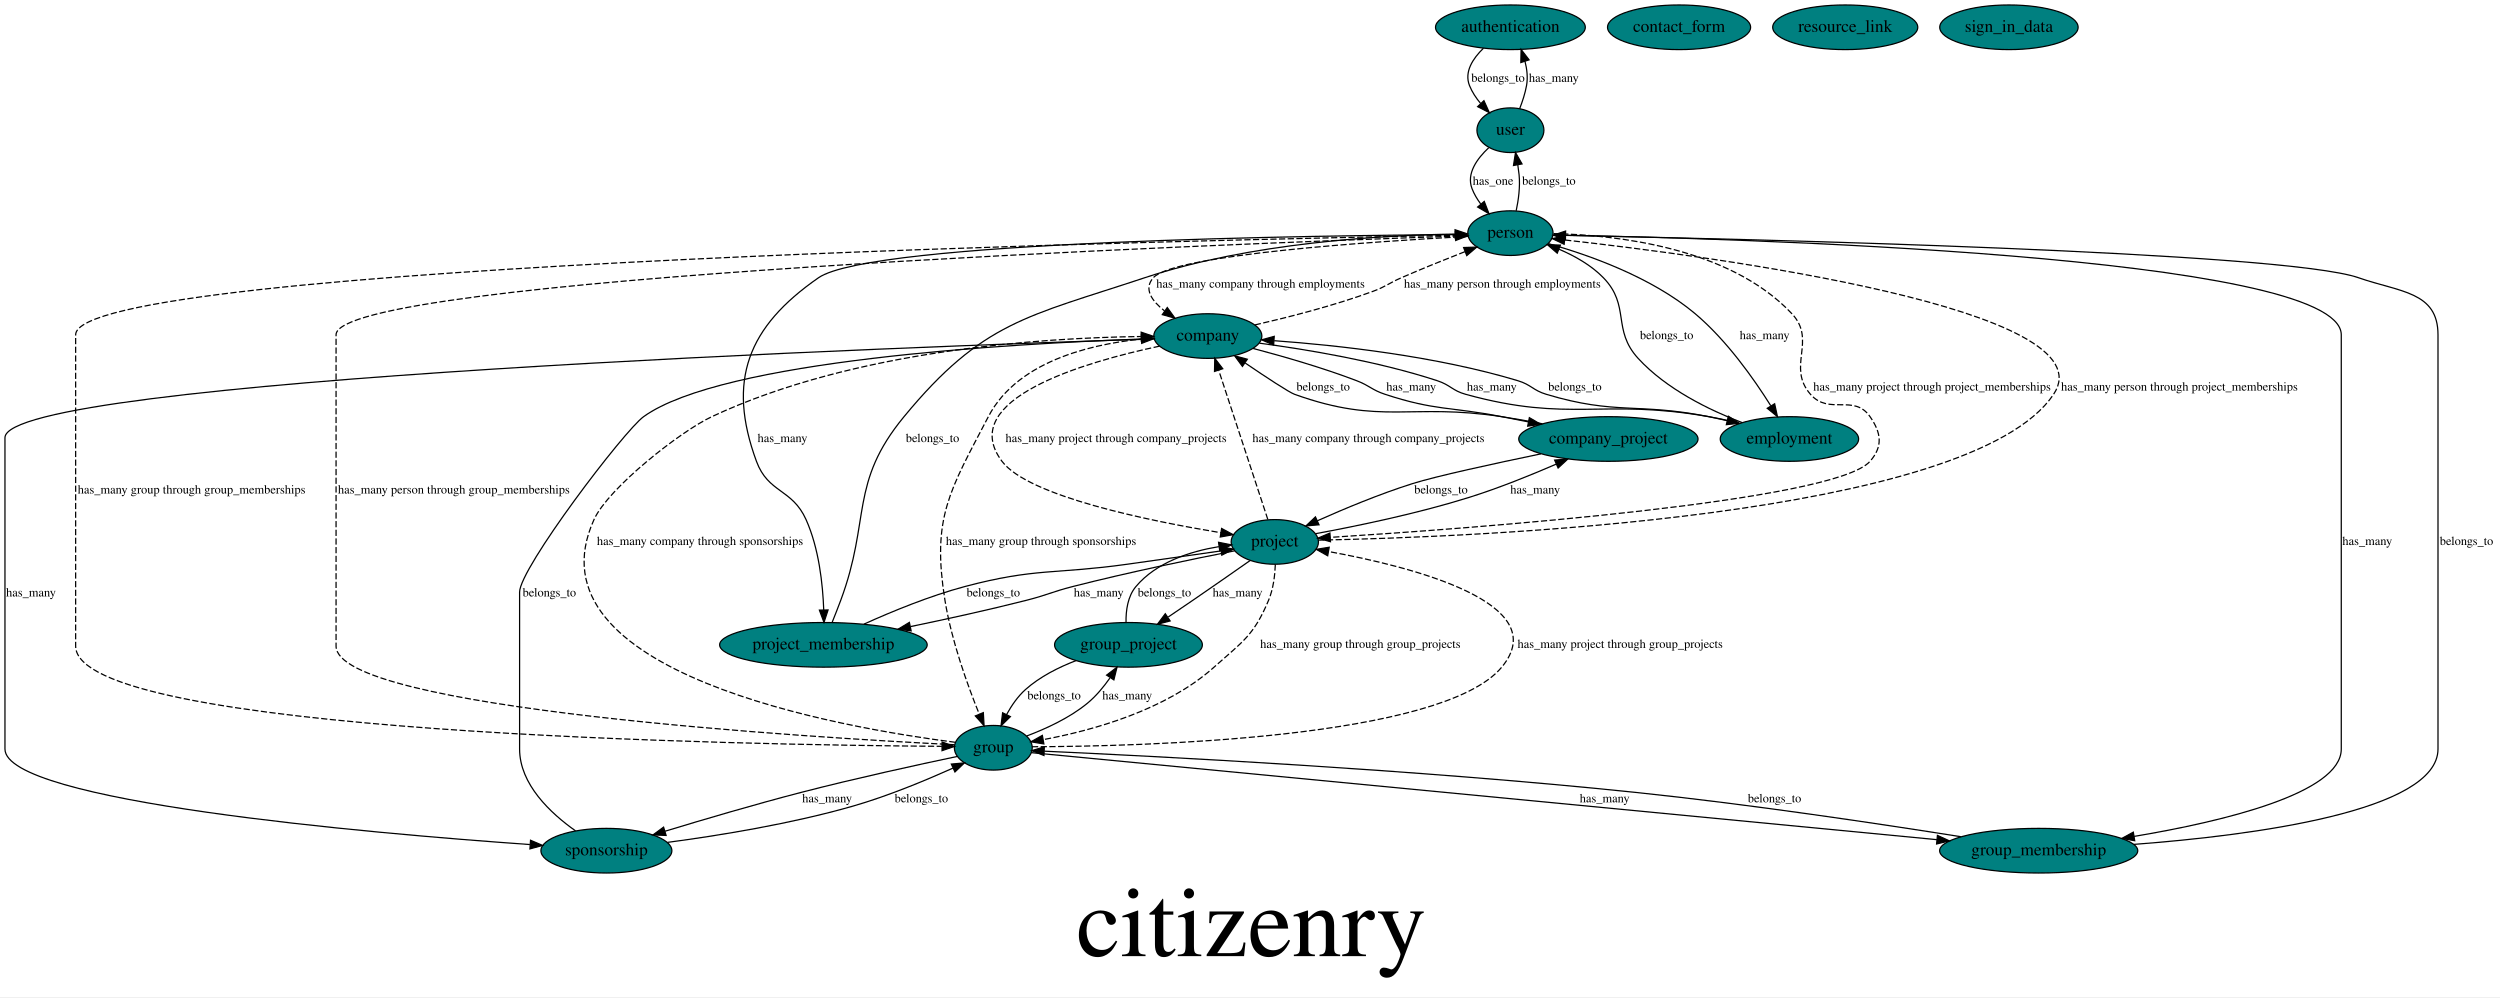
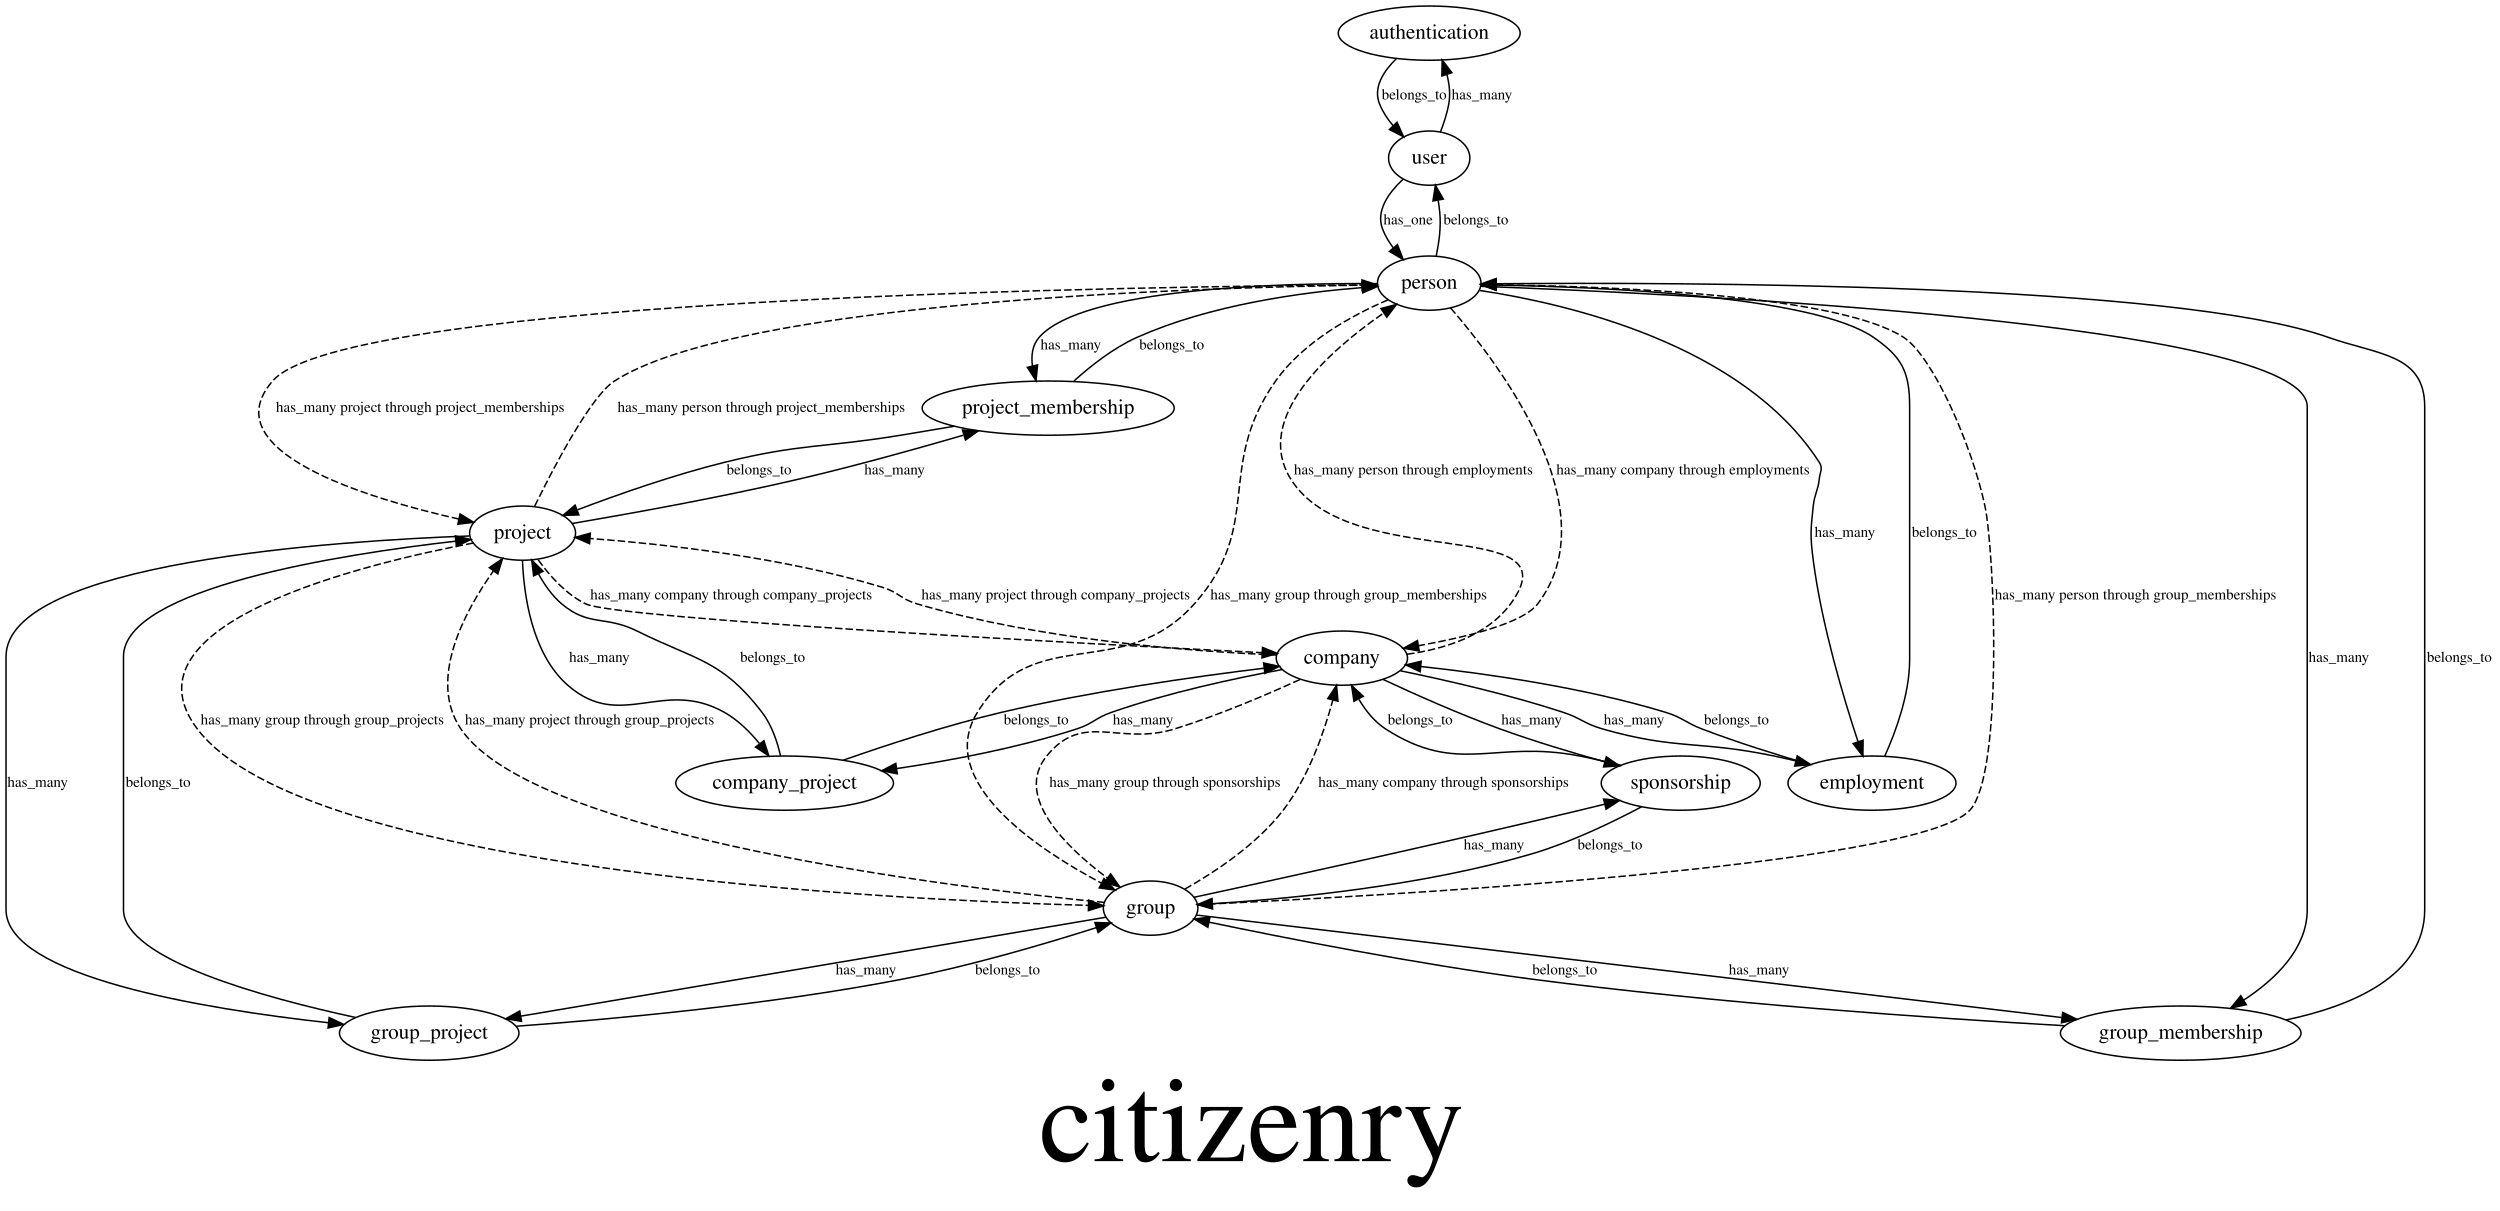
- <svg xmlns="http://www.w3.org/2000/svg" width="2016pt" height="804pt" viewBox="0.00 0.00 2016.00 804.00">
+ <svg xmlns="http://www.w3.org/2000/svg" width="1660pt" height="804pt" viewBox="0.00 0.00 1660.00 804.00">
  <g id="graph0" class="graph" transform="scale(1 1) rotate(0) translate(4 800)">
-     <polygon fill="white" stroke="transparent" points="-4,4 -4,-800 2012,-800 2012,4 -4,4" />
-     <text text-anchor="start" x="860" y="-29" font-family="Times,serif" font-size="14.00"> </text>
-     <text text-anchor="start" x="864" y="-29" font-family="Times,serif" font-size="80.00">citizenry</text>
-     <text text-anchor="start" x="1144" y="-29" font-family="Times,serif" font-size="14.00"> </text>
+     <polygon fill="white" stroke="transparent" points="-4,4 -4,-800 1656,-800 1656,4 -4,4" />
+     <text text-anchor="start" x="682" y="-29" font-family="Times,serif" font-size="14.00"> </text>
+     <text text-anchor="start" x="686" y="-29" font-family="Times,serif" font-size="80.00">citizenry</text>
+     <text text-anchor="start" x="966" y="-29" font-family="Times,serif" font-size="14.00"> </text>
    <g id="node1" class="node">
-       <ellipse fill="teal" stroke="black" cx="1214" cy="-778" rx="60.39" ry="18" />
-       <text text-anchor="middle" x="1214" y="-774.3" font-family="Times,serif" font-size="14.00">authentication</text>
-     </g>
-     <g id="node15" class="node">
-       <ellipse fill="teal" stroke="black" cx="1214" cy="-695" rx="27" ry="18" />
-       <text text-anchor="middle" x="1214" y="-691.3" font-family="Times,serif" font-size="14.00">user</text>
+       <ellipse fill="none" stroke="black" cx="945" cy="-778" rx="60.39" ry="18" />
+       <text text-anchor="middle" x="945" y="-774.3" font-family="Times,serif" font-size="14.00">authentication</text>
+     </g>
+     <g id="node2" class="node">
+       <ellipse fill="none" stroke="black" cx="945" cy="-695" rx="27" ry="18" />
+       <text text-anchor="middle" x="945" y="-691.3" font-family="Times,serif" font-size="14.00">user</text>
    </g>
    <g id="edge1" class="edge">
-       <path fill="none" stroke="black" d="M1192.27,-761.13C1183.63,-752.75 1176.65,-741.96 1181,-731 1183.08,-725.76 1186.36,-720.85 1190.06,-716.46" />
-       <polygon fill="black" stroke="black" points="1192.64,-718.82 1197,-709.16 1187.57,-713.99 1192.64,-718.82" />
-       <text text-anchor="middle" x="1204" y="-734" font-family="Times,serif" font-size="10.00">belongs_to</text>
-     </g>
-     <g id="node2" class="node">
-       <ellipse fill="teal" stroke="black" cx="970" cy="-529" rx="43.59" ry="18" />
-       <text text-anchor="middle" x="970" y="-525.3" font-family="Times,serif" font-size="14.00">company</text>
+       <path fill="none" stroke="black" d="M923.27,-761.13C914.63,-752.75 907.65,-741.96 912,-731 914.08,-725.76 917.36,-720.85 921.06,-716.46" />
+       <polygon fill="black" stroke="black" points="923.64,-718.82 928,-709.16 918.57,-713.99 923.64,-718.82" />
+       <text text-anchor="middle" x="935" y="-734" font-family="Times,serif" font-size="10.00">belongs_to</text>
+     </g>
+     <g id="edge40" class="edge">
+       <path fill="none" stroke="black" d="M952.46,-712.39C954.71,-718.15 956.88,-724.75 958,-731 959.16,-737.43 958.37,-744.26 956.73,-750.63" />
+       <polygon fill="black" stroke="black" points="953.4,-749.55 953.6,-760.15 960.05,-751.74 953.4,-749.55" />
+       <text text-anchor="middle" x="980" y="-734" font-family="Times,serif" font-size="10.00">has_many</text>
+     </g>
+     <g id="node9" class="node">
+       <ellipse fill="none" stroke="black" cx="945" cy="-612" rx="34.39" ry="18" />
+       <text text-anchor="middle" x="945" y="-608.3" font-family="Times,serif" font-size="14.00">person</text>
+     </g>
+     <g id="edge39" class="edge">
+       <path fill="none" stroke="black" d="M927.47,-680.84C918.13,-672.1 909.42,-660.07 914,-648 915.66,-643.61 918.16,-639.42 921.02,-635.56" />
+       <polygon fill="black" stroke="black" points="923.9,-637.58 927.7,-627.7 918.56,-633.05 923.9,-637.58" />
+       <text text-anchor="middle" x="931" y="-651" font-family="Times,serif" font-size="10.00">has_one</text>
    </g>
    <g id="node3" class="node">
-       <ellipse fill="teal" stroke="black" cx="1293" cy="-446" rx="72.29" ry="18" />
-       <text text-anchor="middle" x="1293" y="-442.3" font-family="Times,serif" font-size="14.00">company_project</text>
+       <ellipse fill="none" stroke="black" cx="887" cy="-363" rx="43.59" ry="18" />
+       <text text-anchor="middle" x="887" y="-359.3" font-family="Times,serif" font-size="14.00">company</text>
+     </g>
+     <g id="node4" class="node">
+       <ellipse fill="none" stroke="black" cx="517" cy="-280" rx="72.29" ry="18" />
+       <text text-anchor="middle" x="517" y="-276.3" font-family="Times,serif" font-size="14.00">company_project</text>
    </g>
    <g id="edge2" class="edge">
-       <path fill="none" stroke="black" d="M1006.47,-519.01C1030.52,-512.69 1062.53,-503.49 1090,-493 1100.58,-488.96 1102.24,-485.54 1113,-482 1153.41,-468.71 1165.25,-472.12 1207,-464 1213.98,-462.64 1221.29,-461.21 1228.56,-459.78" />
-       <polygon fill="black" stroke="black" points="1229.28,-463.21 1238.42,-457.84 1227.93,-456.34 1229.28,-463.21" />
-       <text text-anchor="middle" x="1134" y="-485" font-family="Times,serif" font-size="10.00">has_many</text>
+       <path fill="none" stroke="black" d="M847.34,-355.42C816.05,-349.64 771.56,-340.1 734,-327 723.3,-323.27 721.78,-319.48 711,-316 672.45,-303.55 628.07,-295.13 591.5,-289.68" />
+       <polygon fill="black" stroke="black" points="591.8,-286.19 581.4,-288.22 590.8,-293.11 591.8,-286.19" />
+       <text text-anchor="middle" x="755" y="-319" font-family="Times,serif" font-size="10.00">has_many</text>
    </g>
    <g id="node5" class="node">
-       <ellipse fill="teal" stroke="black" cx="1439" cy="-446" rx="55.79" ry="18" />
-       <text text-anchor="middle" x="1439" y="-442.3" font-family="Times,serif" font-size="14.00">employment</text>
+       <ellipse fill="none" stroke="black" cx="343" cy="-446" rx="35.19" ry="18" />
+       <text text-anchor="middle" x="343" y="-442.3" font-family="Times,serif" font-size="14.00">project</text>
+     </g>
+     <g id="edge3" class="edge">
+       <path fill="none" stroke="black" stroke-dasharray="5,2" d="M843.61,-365.07C787.48,-367.42 687.15,-374.95 605,-399 594.13,-402.18 592.84,-406.7 582,-410 516.22,-430.04 436.66,-438.77 387.95,-442.45" />
+       <polygon fill="black" stroke="black" points="387.47,-438.98 377.75,-443.18 387.97,-445.96 387.47,-438.98" />
+       <text text-anchor="middle" x="697" y="-402" font-family="Times,serif" font-size="10.00">has_many project through company_projects</text>
+     </g>
+     <g id="node6" class="node">
+       <ellipse fill="none" stroke="black" cx="1112" cy="-280" rx="52.79" ry="18" />
+       <text text-anchor="middle" x="1112" y="-276.3" font-family="Times,serif" font-size="14.00">sponsorship</text>
+     </g>
+     <g id="edge4" class="edge">
+       <path fill="none" stroke="black" d="M914.24,-348.91C935.21,-339.11 965.06,-325.78 992,-316 1014.55,-307.81 1040.01,-300.17 1061.65,-294.12" />
+       <polygon fill="black" stroke="black" points="1062.6,-297.49 1071.31,-291.46 1060.74,-290.75 1062.6,-297.49" />
+       <text text-anchor="middle" x="1013" y="-319" font-family="Times,serif" font-size="10.00">has_many</text>
+     </g>
+     <g id="node7" class="node">
+       <ellipse fill="none" stroke="black" cx="760" cy="-197" rx="31.4" ry="18" />
+       <text text-anchor="middle" x="760" y="-193.3" font-family="Times,serif" font-size="14.00">group</text>
+     </g>
+     <g id="edge5" class="edge">
+       <path fill="none" stroke="black" stroke-dasharray="5,2" d="M859.24,-348.82C837.1,-338.72 805.09,-325.02 776,-316 739.12,-304.56 715.31,-328 691,-298 669.22,-271.12 703.68,-237.63 731.25,-217.04" />
+       <polygon fill="black" stroke="black" points="733.45,-219.77 739.51,-211.08 729.35,-214.09 733.45,-219.77" />
+       <text text-anchor="middle" x="769.5" y="-277.5" font-family="Times,serif" font-size="10.00">has_many group through sponsorships</text>
+     </g>
+     <g id="node8" class="node">
+       <ellipse fill="none" stroke="black" cx="1239" cy="-280" rx="55.79" ry="18" />
+       <text text-anchor="middle" x="1239" y="-276.3" font-family="Times,serif" font-size="14.00">employment</text>
    </g>
    <g id="edge6" class="edge">
-       <path fill="none" stroke="black" d="M1011.55,-523.27C1049.56,-518.21 1107.01,-508.72 1155,-493 1165.77,-489.47 1167.08,-485.01 1178,-482 1262.34,-458.76 1287.84,-479.12 1374,-464 1378.78,-463.16 1383.71,-462.15 1388.63,-461.04" />
-       <polygon fill="black" stroke="black" points="1389.74,-464.37 1398.66,-458.65 1388.12,-457.56 1389.74,-464.37" />
-       <text text-anchor="middle" x="1199" y="-485" font-family="Times,serif" font-size="10.00">has_many</text>
-     </g>
-     <g id="node6" class="node">
-       <ellipse fill="teal" stroke="black" cx="797" cy="-197" rx="31.4" ry="18" />
-       <text text-anchor="middle" x="797" y="-193.3" font-family="Times,serif" font-size="14.00">group</text>
-     </g>
-     <g id="edge5" class="edge">
-       <path fill="none" stroke="black" stroke-dasharray="5,2" d="M926.24,-527.46C882.26,-524.18 817.56,-511.08 793,-464 761.74,-404.07 747.26,-382.73 758,-316 763.25,-283.38 776.17,-247.57 785.71,-224.05" />
-       <polygon fill="black" stroke="black" points="788.96,-225.35 789.56,-214.77 782.5,-222.67 788.96,-225.35" />
-       <text text-anchor="middle" x="835.5" y="-360.5" font-family="Times,serif" font-size="10.00">has_many group through sponsorships</text>
-     </g>
-     <g id="node9" class="node">
-       <ellipse fill="teal" stroke="black" cx="1214" cy="-612" rx="34.39" ry="18" />
-       <text text-anchor="middle" x="1214" y="-608.3" font-family="Times,serif" font-size="14.00">person</text>
+       <path fill="none" stroke="black" d="M925.87,-354.59C955.79,-348.44 997.98,-338.82 1034,-327 1045.92,-323.09 1047.94,-319.45 1060,-316 1109.32,-301.9 1123.79,-308.5 1174,-298 1178.68,-297.02 1183.52,-295.92 1188.36,-294.76" />
+       <polygon fill="black" stroke="black" points="1189.36,-298.12 1198.23,-292.32 1187.68,-291.32 1189.36,-298.12" />
+       <text text-anchor="middle" x="1081" y="-319" font-family="Times,serif" font-size="10.00">has_many</text>
    </g>
    <g id="edge7" class="edge">
-       <path fill="none" stroke="black" stroke-dasharray="5,2" d="M1007.85,-537.95C1034.78,-544.1 1071.62,-553.48 1103,-565 1113.64,-568.9 1115.62,-571.46 1126,-576 1142.72,-583.31 1161.48,-590.86 1177.37,-597.07" />
-       <polygon fill="black" stroke="black" points="1176.26,-600.39 1186.84,-600.75 1178.79,-593.87 1176.26,-600.39" />
-       <text text-anchor="middle" x="1207.5" y="-568" font-family="Times,serif" font-size="10.00">has_many person through employments</text>
+       <path fill="none" stroke="black" stroke-dasharray="5,2" d="M930.29,-365.58C954.68,-368.97 983.31,-377.66 999,-399 1043.21,-459.14 892.42,-418.61 853,-482 827.82,-522.49 878.9,-567.28 914.53,-591.99" />
+       <polygon fill="black" stroke="black" points="912.94,-595.14 923.19,-597.83 916.85,-589.34 912.94,-595.14" />
+       <text text-anchor="middle" x="934.5" y="-485" font-family="Times,serif" font-size="10.00">has_many person through employments</text>
+     </g>
+     <g id="edge9" class="edge">
+       <path fill="none" stroke="black" d="M555.96,-295.26C584.67,-305.33 624.85,-318.48 661,-327 720.1,-340.93 789.24,-350.71 835.34,-356.32" />
+       <polygon fill="black" stroke="black" points="835.04,-359.81 845.39,-357.52 835.87,-352.86 835.04,-359.81" />
+       <text text-anchor="middle" x="684" y="-319" font-family="Times,serif" font-size="10.00">belongs_to</text>
+     </g>
+     <g id="edge8" class="edge">
+       <path fill="none" stroke="black" d="M514.31,-298.04C512.18,-307.33 508.44,-318.6 502,-327 475.21,-361.91 458.41,-361.42 419,-381 397.85,-391.51 387.05,-383.77 369,-399 362.59,-404.41 357.45,-411.82 353.48,-419.11" />
+       <polygon fill="black" stroke="black" points="350.32,-417.61 349.07,-428.13 356.61,-420.68 350.32,-417.61" />
+       <text text-anchor="middle" x="509" y="-360.5" font-family="Times,serif" font-size="10.00">belongs_to</text>
+     </g>
+     <g id="edge32" class="edge">
+       <path fill="none" stroke="black" stroke-dasharray="5,2" d="M353.31,-428.37C360.73,-417.98 371.76,-405.4 385,-399 404.96,-389.35 709.05,-372.99 834,-366.63" />
+       <polygon fill="black" stroke="black" points="834.3,-370.12 844.11,-366.12 833.94,-363.13 834.3,-370.12" />
+       <text text-anchor="middle" x="481.5" y="-402" font-family="Times,serif" font-size="10.00">has_many company through company_projects</text>
+     </g>
+     <g id="edge31" class="edge">
+       <path fill="none" stroke="black" d="M342.92,-427.96C343.81,-405.39 348.99,-366 373,-345 408.31,-314.12 436.13,-350.03 477,-327 485.94,-321.96 493.84,-314.14 500.21,-306.37" />
+       <polygon fill="black" stroke="black" points="503.24,-308.17 506.5,-298.09 497.67,-303.94 503.24,-308.17" />
+       <text text-anchor="middle" x="394" y="-360.5" font-family="Times,serif" font-size="10.00">has_many</text>
+     </g>
+     <g id="edge34" class="edge">
+       <path fill="none" stroke="black" stroke-dasharray="5,2" d="M310.31,-439.44C237.81,-425.71 73.97,-386.1 127,-316 198.83,-221.05 589.38,-202.41 718.52,-198.83" />
+       <polygon fill="black" stroke="black" points="718.88,-202.32 728.78,-198.56 718.69,-195.33 718.88,-202.32" />
+       <text text-anchor="middle" x="210" y="-319" font-family="Times,serif" font-size="10.00">has_many group through group_projects</text>
+     </g>
+     <g id="edge30" class="edge">
+       <path fill="none" stroke="black" stroke-dasharray="5,2" d="M351.02,-463.88C363.63,-489.66 388.25,-536.9 404,-547 485.92,-599.56 785.83,-608.97 900.24,-610.65" />
+       <polygon fill="black" stroke="black" points="900.36,-614.15 910.4,-610.78 900.45,-607.15 900.36,-614.15" />
+       <text text-anchor="middle" x="501.5" y="-526.5" font-family="Times,serif" font-size="10.00">has_many person through project_memberships</text>
    </g>
    <g id="node10" class="node">
-       <ellipse fill="teal" stroke="black" cx="1024" cy="-363" rx="35.19" ry="18" />
-       <text text-anchor="middle" x="1024" y="-359.3" font-family="Times,serif" font-size="14.00">project</text>
-     </g>
-     <g id="edge3" class="edge">
-       <path fill="none" stroke="black" stroke-dasharray="5,2" d="M931.13,-520.88C871.09,-508.16 766.43,-478.05 804,-428 825.17,-399.79 922.6,-379.95 980.46,-370.42" />
-       <polygon fill="black" stroke="black" points="981.11,-373.86 990.43,-368.82 980,-366.95 981.11,-373.86" />
-       <text text-anchor="middle" x="896" y="-443.5" font-family="Times,serif" font-size="10.00">has_many project through company_projects</text>
-     </g>
-     <g id="node14" class="node">
-       <ellipse fill="teal" stroke="black" cx="485" cy="-114" rx="52.79" ry="18" />
-       <text text-anchor="middle" x="485" y="-110.3" font-family="Times,serif" font-size="14.00">sponsorship</text>
-     </g>
-     <g id="edge4" class="edge">
-       <path fill="none" stroke="black" d="M926.75,-526.69C738.52,-520.7 0,-494.18 0,-447 0,-447 0,-447 0,-196 0,-153.56 292.67,-128.18 423.31,-118.96" />
-       <polygon fill="black" stroke="black" points="423.82,-122.43 433.56,-118.25 423.34,-115.45 423.82,-122.43" />
-       <text text-anchor="middle" x="21" y="-319" font-family="Times,serif" font-size="10.00">has_many</text>
-     </g>
-     <g id="edge9" class="edge">
-       <path fill="none" stroke="black" d="M1239.91,-458.25C1229.05,-460.34 1217.68,-462.37 1207,-464 1133.2,-475.25 1110.27,-456.8 1040,-482 1035.48,-483.62 1017.02,-495.8 1000.18,-507.22" />
-       <polygon fill="black" stroke="black" points="997.9,-504.53 991.61,-513.06 1001.85,-510.32 997.9,-504.53" />
-       <text text-anchor="middle" x="1063" y="-485" font-family="Times,serif" font-size="10.00">belongs_to</text>
-     </g>
-     <g id="edge8" class="edge">
-       <path fill="none" stroke="black" d="M1238.62,-434.01C1200.88,-426.18 1154.09,-416.02 1135,-410 1108.66,-401.69 1079.87,-389.67 1058.22,-380.01" />
-       <polygon fill="black" stroke="black" points="1059.66,-376.81 1049.1,-375.89 1056.77,-383.19 1059.66,-376.81" />
-       <text text-anchor="middle" x="1158" y="-402" font-family="Times,serif" font-size="10.00">belongs_to</text>
-     </g>
-     <g id="node4" class="node">
-       <ellipse fill="teal" stroke="black" cx="1350" cy="-778" rx="57.69" ry="18" />
-       <text text-anchor="middle" x="1350" y="-774.3" font-family="Times,serif" font-size="14.00">contact_form</text>
+       <ellipse fill="none" stroke="black" cx="281" cy="-114" rx="59.59" ry="18" />
+       <text text-anchor="middle" x="281" y="-110.3" font-family="Times,serif" font-size="14.00">group_project</text>
+     </g>
+     <g id="edge33" class="edge">
+       <path fill="none" stroke="black" d="M307.9,-444.12C220.49,-440.96 0,-426.79 0,-364 0,-364 0,-364 0,-196 0,-151.65 130.88,-130.11 214,-120.9" />
+       <polygon fill="black" stroke="black" points="214.57,-124.36 224.14,-119.81 213.82,-117.4 214.57,-124.36" />
+       <text text-anchor="middle" x="21" y="-277.5" font-family="Times,serif" font-size="10.00">has_many</text>
+     </g>
+     <g id="node12" class="node">
+       <ellipse fill="none" stroke="black" cx="692" cy="-529" rx="83.69" ry="18" />
+       <text text-anchor="middle" x="692" y="-525.3" font-family="Times,serif" font-size="14.00">project_membership</text>
+     </g>
+     <g id="edge29" class="edge">
+       <path fill="none" stroke="black" d="M376.08,-452.43C413.05,-458.7 474.6,-469.73 527,-482 563.45,-490.53 603.95,-501.79 635.7,-511.04" />
+       <polygon fill="black" stroke="black" points="635.1,-514.51 645.68,-513.97 637.07,-507.8 635.1,-514.51" />
+       <text text-anchor="middle" x="590" y="-485" font-family="Times,serif" font-size="10.00">has_many</text>
+     </g>
+     <g id="edge37" class="edge">
+       <path fill="none" stroke="black" d="M1072.13,-291.88C1063.24,-294.09 1053.83,-296.27 1045,-298 988.19,-309.14 964.63,-284.59 916,-316 908.64,-320.75 902.8,-328.11 898.36,-335.55" />
+       <polygon fill="black" stroke="black" points="895.03,-334.36 893.45,-344.84 901.22,-337.63 895.03,-334.36" />
+       <text text-anchor="middle" x="939" y="-319" font-family="Times,serif" font-size="10.00">belongs_to</text>
+     </g>
+     <g id="edge38" class="edge">
+       <path fill="none" stroke="black" d="M1085.95,-264.28C1066.45,-253.92 1038.82,-240.6 1013,-233 940.32,-211.61 851.97,-203.18 801.23,-199.94" />
+       <polygon fill="black" stroke="black" points="801.19,-196.43 791,-199.33 800.77,-203.42 801.19,-196.43" />
+       <text text-anchor="middle" x="1065" y="-236" font-family="Times,serif" font-size="10.00">belongs_to</text>
+     </g>
+     <g id="edge17" class="edge">
+       <path fill="none" stroke="black" stroke-dasharray="5,2" d="M782.7,-209.63C802.36,-220.72 830.35,-239.11 848,-262 864.82,-283.81 875.22,-313.77 881,-335.2" />
+       <polygon fill="black" stroke="black" points="877.63,-336.13 883.48,-344.96 884.41,-334.41 877.63,-336.13" />
+       <text text-anchor="middle" x="954.5" y="-277.5" font-family="Times,serif" font-size="10.00">has_many company through sponsorships</text>
+     </g>
+     <g id="edge13" class="edge">
+       <path fill="none" stroke="black" stroke-dasharray="5,2" d="M729.38,-200.77C634.83,-210.04 350.88,-243.61 302,-316 280.05,-348.51 304.16,-393.48 323.59,-420.83" />
+       <polygon fill="black" stroke="black" points="320.91,-423.09 329.67,-429.05 326.54,-418.93 320.91,-423.09" />
+       <text text-anchor="middle" x="387.5" y="-319" font-family="Times,serif" font-size="10.00">has_many project through group_projects</text>
+     </g>
+     <g id="edge16" class="edge">
+       <path fill="none" stroke="black" d="M788.78,-204.19C840.28,-215.32 951.54,-239.65 1045,-262 1050.33,-263.27 1055.88,-264.63 1061.41,-266.01" />
+       <polygon fill="black" stroke="black" points="1060.75,-269.45 1071.3,-268.48 1062.45,-262.66 1060.75,-269.45" />
+       <text text-anchor="middle" x="988" y="-236" font-family="Times,serif" font-size="10.00">has_many</text>
+     </g>
+     <g id="edge15" class="edge">
+       <path fill="none" stroke="black" stroke-dasharray="5,2" d="M791.21,-199.35C901.59,-204.44 1268.89,-224.12 1304,-262 1326.38,-286.15 1320.39,-433.96 1314,-464 1305.41,-504.35 1279.42,-563.4 1260,-576 1216.41,-604.29 1065.69,-609.89 989.63,-610.88" />
+       <polygon fill="black" stroke="black" points="989.38,-607.38 979.42,-610.99 989.45,-614.38 989.38,-607.38" />
+       <text text-anchor="middle" x="1414" y="-402" font-family="Times,serif" font-size="10.00">has_many person through group_memberships</text>
+     </g>
+     <g id="edge12" class="edge">
+       <path fill="none" stroke="black" d="M730.4,-190.99C653.41,-177.98 445.72,-142.85 341.86,-125.29" />
+       <polygon fill="black" stroke="black" points="342.28,-121.81 331.84,-123.6 341.11,-128.72 342.28,-121.81" />
+       <text text-anchor="middle" x="571" y="-153" font-family="Times,serif" font-size="10.00">has_many</text>
+     </g>
+     <g id="node11" class="node">
+       <ellipse fill="none" stroke="black" cx="1444" cy="-114" rx="79.89" ry="18" />
+       <text text-anchor="middle" x="1444" y="-110.3" font-family="Times,serif" font-size="14.00">group_membership</text>
+     </g>
+     <g id="edge14" class="edge">
+       <path fill="none" stroke="black" d="M790.27,-192.42C890.55,-180.54 1214.02,-142.23 1365,-124.35" />
+       <polygon fill="black" stroke="black" points="1365.61,-127.81 1375.13,-123.16 1364.79,-120.86 1365.61,-127.81" />
+       <text text-anchor="middle" x="1164" y="-153" font-family="Times,serif" font-size="10.00">has_many</text>
    </g>
    <g id="edge11" class="edge">
-       <path fill="none" stroke="black" d="M1398.26,-458.45C1390.25,-460.47 1381.89,-462.43 1374,-464 1316.36,-475.46 1299.29,-465.12 1243,-482 1232.15,-485.25 1230.85,-489.73 1220,-493 1154.05,-512.87 1074.84,-521.53 1023.52,-525.26" />
-       <polygon fill="black" stroke="black" points="1023.06,-521.79 1013.32,-525.96 1023.54,-528.77 1023.06,-521.79" />
-       <text text-anchor="middle" x="1266" y="-485" font-family="Times,serif" font-size="10.00">belongs_to</text>
+       <path fill="none" stroke="black" d="M1198.03,-292.3C1176.38,-298.62 1149.5,-307.02 1126,-316 1115.04,-320.19 1113.22,-323.58 1102,-327 1047.91,-343.47 983.66,-352.64 939.58,-357.42" />
+       <polygon fill="black" stroke="black" points="938.96,-353.96 929.38,-358.49 939.69,-360.93 938.96,-353.96" />
+       <text text-anchor="middle" x="1149" y="-319" font-family="Times,serif" font-size="10.00">belongs_to</text>
    </g>
    <g id="edge10" class="edge">
-       <path fill="none" stroke="black" d="M1400.78,-459.21C1374.25,-469.38 1339.72,-486.24 1317,-511 1295.74,-534.18 1310.91,-553.43 1289,-576 1279.19,-586.11 1265.9,-593.6 1253.23,-599.01" />
-       <polygon fill="black" stroke="black" points="1251.76,-595.83 1243.73,-602.74 1254.32,-602.34 1251.76,-595.83" />
-       <text text-anchor="middle" x="1340" y="-526.5" font-family="Times,serif" font-size="10.00">belongs_to</text>
-     </g>
-     <g id="edge17" class="edge">
-       <path fill="none" stroke="black" stroke-dasharray="5,2" d="M766.42,-201.4C675.84,-212.94 418.69,-257.03 475,-381 486.59,-406.52 544.62,-452.1 570,-464 684.88,-517.85 836.48,-527.59 916.01,-528.64" />
-       <polygon fill="black" stroke="black" points="916.24,-532.14 926.27,-528.73 916.3,-525.14 916.24,-532.14" />
-       <text text-anchor="middle" x="560.5" y="-360.5" font-family="Times,serif" font-size="10.00">has_many company through sponsorships</text>
-     </g>
-     <g id="node7" class="node">
-       <ellipse fill="teal" stroke="black" cx="1640" cy="-114" rx="79.89" ry="18" />
-       <text text-anchor="middle" x="1640" y="-110.3" font-family="Times,serif" font-size="14.00">group_membership</text>
-     </g>
-     <g id="edge14" class="edge">
-       <path fill="none" stroke="black" d="M827.5,-193.07C945.7,-181.71 1375.99,-140.37 1557.91,-122.89" />
-       <polygon fill="black" stroke="black" points="1558.34,-126.36 1567.96,-121.92 1557.67,-119.4 1558.34,-126.36" />
-       <text text-anchor="middle" x="1290" y="-153" font-family="Times,serif" font-size="10.00">has_many</text>
-     </g>
-     <g id="node8" class="node">
-       <ellipse fill="teal" stroke="black" cx="906" cy="-280" rx="59.59" ry="18" />
-       <text text-anchor="middle" x="906" y="-276.3" font-family="Times,serif" font-size="14.00">group_project</text>
-     </g>
-     <g id="edge12" class="edge">
-       <path fill="none" stroke="black" d="M823.88,-206.49C839.36,-212.28 858.55,-221.07 873,-233 879.82,-238.63 885.93,-245.99 890.97,-253.16" />
-       <polygon fill="black" stroke="black" points="888.36,-255.57 896.78,-262.01 894.22,-251.73 888.36,-255.57" />
-       <text text-anchor="middle" x="905" y="-236" font-family="Times,serif" font-size="10.00">has_many</text>
-     </g>
-     <g id="edge15" class="edge">
-       <path fill="none" stroke="black" stroke-dasharray="5,2" d="M765.82,-199.45C652.22,-205.15 267,-228.21 267,-279 267,-530 267,-530 267,-530 267,-575.9 982.64,-603.21 1169.7,-609.56" />
-       <polygon fill="black" stroke="black" points="1169.62,-613.06 1179.74,-609.9 1169.86,-606.07 1169.62,-613.06" />
-       <text text-anchor="middle" x="362" y="-402" font-family="Times,serif" font-size="10.00">has_many person through group_memberships</text>
-     </g>
-     <g id="edge13" class="edge">
-       <path fill="none" stroke="black" stroke-dasharray="5,2" d="M828.2,-197.82C915.48,-198.07 1158.82,-204.04 1207,-262 1250.04,-313.77 1133.99,-343.1 1067.27,-355.27" />
-       <polygon fill="black" stroke="black" points="1066.65,-351.82 1057.41,-357 1067.87,-358.71 1066.65,-351.82" />
-       <text text-anchor="middle" x="1302.5" y="-277.5" font-family="Times,serif" font-size="10.00">has_many project through group_projects</text>
-     </g>
-     <g id="edge16" class="edge">
-       <path fill="none" stroke="black" d="M768.02,-190.03C736.78,-183.45 685.66,-172.31 642,-161 604.91,-151.39 563.31,-139.13 532.26,-129.69" />
-       <polygon fill="black" stroke="black" points="533.15,-126.3 522.57,-126.73 531.11,-133 533.15,-126.3" />
-       <text text-anchor="middle" x="663" y="-153" font-family="Times,serif" font-size="10.00">has_many</text>
+       <path fill="none" stroke="black" d="M1247.46,-297.91C1254.72,-313.99 1264,-339.04 1264,-362 1264,-530 1264,-530 1264,-530 1264,-553.06 1258.98,-562.9 1240,-576 1200.4,-603.32 1061.83,-609.41 989.58,-610.7" />
+       <polygon fill="black" stroke="black" points="989.37,-607.21 979.43,-610.86 989.48,-614.2 989.37,-607.21" />
+       <text text-anchor="middle" x="1287" y="-443.5" font-family="Times,serif" font-size="10.00">belongs_to</text>
+     </g>
+     <g id="edge22" class="edge">
+       <path fill="none" stroke="black" d="M949.64,-629.99C951.48,-638.64 952.96,-649.35 952,-659 951.74,-661.59 951.38,-664.27 950.96,-666.95" />
+       <polygon fill="black" stroke="black" points="947.47,-666.54 949.1,-677.01 954.36,-667.81 947.47,-666.54" />
+       <text text-anchor="middle" x="976" y="-651" font-family="Times,serif" font-size="10.00">belongs_to</text>
+     </g>
+     <g id="edge28" class="edge">
+       <path fill="none" stroke="black" stroke-dasharray="5,2" d="M959.15,-595.56C991.6,-558.24 1065,-461.63 1017,-399 1007.19,-386.19 970.15,-377.02 938.1,-371.29" />
+       <polygon fill="black" stroke="black" points="938.36,-367.78 927.92,-369.55 937.18,-374.68 938.36,-367.78" />
+       <text text-anchor="middle" x="1113.5" y="-485" font-family="Times,serif" font-size="10.00">has_many company through employments</text>
+     </g>
+     <g id="edge24" class="edge">
+       <path fill="none" stroke="black" stroke-dasharray="5,2" d="M910.53,-610.88C767.48,-610.03 225.67,-603.08 177,-547 136.58,-500.43 239.14,-469.28 300.66,-455.35" />
+       <polygon fill="black" stroke="black" points="301.5,-458.74 310.52,-453.18 300,-451.91 301.5,-458.74" />
+       <text text-anchor="middle" x="275" y="-526.5" font-family="Times,serif" font-size="10.00">has_many project through project_memberships</text>
+     </g>
+     <g id="edge26" class="edge">
+       <path fill="none" stroke="black" stroke-dasharray="5,2" d="M917.71,-600.95C894.27,-590.89 861.44,-573.14 843,-547 802.64,-489.78 835.62,-451.25 789,-399 741.36,-345.61 682.62,-387.87 645,-327 616.79,-281.35 684.15,-236.51 727.29,-213.64" />
+       <polygon fill="black" stroke="black" points="729.07,-216.66 736.35,-208.97 725.86,-210.44 729.07,-216.66" />
+       <text text-anchor="middle" x="891.5" y="-402" font-family="Times,serif" font-size="10.00">has_many group through group_memberships</text>
+     </g>
+     <g id="edge27" class="edge">
+       <path fill="none" stroke="black" d="M978.55,-607.12C1036.38,-598.43 1153.47,-571.54 1204,-493 1206.64,-488.89 1204.53,-486.86 1204,-482 1203.11,-473.85 1200.89,-472.15 1200,-464 1198.25,-448.1 1197.93,-443.87 1200,-428 1205.59,-385.09 1220.01,-336.88 1229.66,-307.74" />
+       <polygon fill="black" stroke="black" points="1233.09,-308.51 1232.97,-297.91 1226.46,-306.27 1233.09,-308.51" />
+       <text text-anchor="middle" x="1221" y="-443.5" font-family="Times,serif" font-size="10.00">has_many</text>
+     </g>
+     <g id="edge25" class="edge">
+       <path fill="none" stroke="black" d="M979.29,-609.87C1104.26,-605.32 1528,-585.76 1528,-530 1528,-530 1528,-530 1528,-196 1528,-170 1506.89,-149.72 1485.84,-135.95" />
+       <polygon fill="black" stroke="black" points="1487.55,-132.89 1477.2,-130.63 1483.88,-138.85 1487.55,-132.89" />
+       <text text-anchor="middle" x="1549" y="-360.5" font-family="Times,serif" font-size="10.00">has_many</text>
+     </g>
+     <g id="edge23" class="edge">
+       <path fill="none" stroke="black" d="M910.4,-611.68C846.7,-612.1 714.74,-608.88 686,-576 681.44,-570.78 680.62,-563.88 681.55,-557.01" />
+       <polygon fill="black" stroke="black" points="684.98,-557.72 683.91,-547.18 678.17,-556.08 684.98,-557.72" />
+       <text text-anchor="middle" x="707" y="-568" font-family="Times,serif" font-size="10.00">has_many</text>
+     </g>
+     <g id="edge20" class="edge">
+       <path fill="none" stroke="black" d="M232.12,-124.39C172.05,-137.36 78,-162.94 78,-196 78,-364 78,-364 78,-364 78,-409.54 222.97,-432.03 298.46,-440.65" />
+       <polygon fill="black" stroke="black" points="298.3,-444.15 308.63,-441.77 299.07,-437.2 298.3,-444.15" />
+       <text text-anchor="middle" x="101" y="-277.5" font-family="Times,serif" font-size="10.00">belongs_to</text>
+     </g>
+     <g id="edge21" class="edge">
+       <path fill="none" stroke="black" d="M338.91,-118.6C402.42,-123.2 507.15,-132.72 596,-150 640.72,-158.7 691.01,-173.59 723.97,-184.06" />
+       <polygon fill="black" stroke="black" points="723.03,-187.44 733.62,-187.16 725.17,-180.77 723.03,-187.44" />
+       <text text-anchor="middle" x="665" y="-153" font-family="Times,serif" font-size="10.00">belongs_to</text>
    </g>
    <g id="edge18" class="edge">
-       <path fill="none" stroke="black" d="M1577.26,-125.27C1511.92,-135.64 1406.53,-151.44 1315,-161 1137.97,-179.48 925.83,-190.28 838.09,-194.25" />
-       <polygon fill="black" stroke="black" points="837.85,-190.75 828.01,-194.7 838.16,-197.75 837.85,-190.75" />
-       <text text-anchor="middle" x="1427" y="-153" font-family="Times,serif" font-size="10.00">belongs_to</text>
+       <path fill="none" stroke="black" d="M1366.89,-118.92C1280.28,-123.87 1135.66,-133.75 1012,-150 936.05,-159.98 848.22,-177.36 798.88,-187.66" />
+       <polygon fill="black" stroke="black" points="798.02,-184.26 788.95,-189.74 799.46,-191.11 798.02,-184.26" />
+       <text text-anchor="middle" x="1035" y="-153" font-family="Times,serif" font-size="10.00">belongs_to</text>
    </g>
    <g id="edge19" class="edge">
-       <path fill="none" stroke="black" d="M1716.72,-119.08C1811.96,-126.29 1962,-145.63 1962,-196 1962,-530 1962,-530 1962,-530 1962,-565.03 1931.06,-564.41 1898,-576 1838,-597.03 1400.75,-607.35 1258.55,-610.18" />
-       <polygon fill="black" stroke="black" points="1258.37,-606.68 1248.44,-610.38 1258.5,-613.68 1258.37,-606.68" />
-       <text text-anchor="middle" x="1985" y="-360.5" font-family="Times,serif" font-size="10.00">belongs_to</text>
-     </g>
-     <g id="edge21" class="edge">
-       <path fill="none" stroke="black" d="M863.68,-267.27C849.59,-261.87 834.56,-254.3 823,-244 816.74,-238.42 811.63,-230.96 807.66,-223.68" />
-       <polygon fill="black" stroke="black" points="810.79,-222.11 803.22,-214.7 804.51,-225.21 810.79,-222.11" />
-       <text text-anchor="middle" x="846" y="-236" font-family="Times,serif" font-size="10.00">belongs_to</text>
-     </g>
-     <g id="edge20" class="edge">
-       <path fill="none" stroke="black" d="M904.03,-298.08C903.87,-307.61 905.37,-319.11 912,-327 928.38,-346.5 955.47,-355.3 978.9,-359.2" />
-       <polygon fill="black" stroke="black" points="978.63,-362.7 989.02,-360.63 979.61,-355.77 978.63,-362.7" />
-       <text text-anchor="middle" x="935" y="-319" font-family="Times,serif" font-size="10.00">belongs_to</text>
-     </g>
-     <g id="edge28" class="edge">
-       <path fill="none" stroke="black" stroke-dasharray="5,2" d="M1179.72,-609.34C1107.01,-605.47 942.59,-594.73 926,-576 918.06,-567.03 924.73,-557.42 935.06,-549.3" />
-       <polygon fill="black" stroke="black" points="937.29,-552.02 943.49,-543.43 933.28,-546.27 937.29,-552.02" />
-       <text text-anchor="middle" x="1012.5" y="-568" font-family="Times,serif" font-size="10.00">has_many company through employments</text>
-     </g>
-     <g id="edge27" class="edge">
-       <path fill="none" stroke="black" d="M1244.5,-603.58C1276.77,-594.52 1327.78,-576.63 1363,-547 1388.26,-525.75 1410.22,-494.67 1423.95,-472.81" />
-       <polygon fill="black" stroke="black" points="1427.07,-474.41 1429.32,-464.06 1421.1,-470.75 1427.07,-474.41" />
-       <text text-anchor="middle" x="1419" y="-526.5" font-family="Times,serif" font-size="10.00">has_many</text>
-     </g>
-     <g id="edge26" class="edge">
-       <path fill="none" stroke="black" stroke-dasharray="5,2" d="M1179.37,-610.43C986.86,-607.06 57,-587.77 57,-530 57,-530 57,-530 57,-279 57,-208.17 599.61,-199.25 755.55,-198.15" />
-       <polygon fill="black" stroke="black" points="755.7,-201.65 765.68,-198.09 755.65,-194.65 755.7,-201.65" />
-       <text text-anchor="middle" x="150.5" y="-402" font-family="Times,serif" font-size="10.00">has_many group through group_memberships</text>
-     </g>
-     <g id="edge25" class="edge">
-       <path fill="none" stroke="black" d="M1248.61,-610.49C1385.81,-608.04 1884,-594.66 1884,-530 1884,-530 1884,-530 1884,-196 1884,-160.24 1788.43,-137.52 1716.92,-125.52" />
-       <polygon fill="black" stroke="black" points="1717.43,-122.05 1707,-123.89 1716.3,-128.96 1717.43,-122.05" />
-       <text text-anchor="middle" x="1905" y="-360.5" font-family="Times,serif" font-size="10.00">has_many</text>
-     </g>
-     <g id="edge24" class="edge">
-       <path fill="none" stroke="black" stroke-dasharray="5,2" d="M1248.79,-611.62C1298.79,-610.51 1390.5,-600.68 1441,-547 1461.32,-525.41 1436.46,-504.3 1456,-482 1471.01,-464.86 1491.02,-482.73 1504,-464 1513.11,-450.85 1514.54,-440.04 1504,-428 1475.5,-395.45 1182.55,-373.87 1068.81,-366.66" />
-       <polygon fill="black" stroke="black" points="1068.89,-363.16 1058.69,-366.03 1068.45,-370.15 1068.89,-363.16" />
-       <text text-anchor="middle" x="1554" y="-485" font-family="Times,serif" font-size="10.00">has_many project through project_memberships</text>
-     </g>
-     <g id="node11" class="node">
-       <ellipse fill="teal" stroke="black" cx="660" cy="-280" rx="83.69" ry="18" />
-       <text text-anchor="middle" x="660" y="-276.3" font-family="Times,serif" font-size="14.00">project_membership</text>
-     </g>
-     <g id="edge23" class="edge">
-       <path fill="none" stroke="black" d="M1179.35,-610.89C1064.15,-610.23 698.91,-605.78 656,-576 598.96,-536.41 582.03,-493.16 606,-428 615.47,-402.26 634.76,-406.02 646,-381 656.4,-357.85 659.51,-328.9 660.26,-308.12" />
-       <polygon fill="black" stroke="black" points="663.76,-308.14 660.46,-298.07 656.76,-308 663.76,-308.14" />
-       <text text-anchor="middle" x="627" y="-443.5" font-family="Times,serif" font-size="10.00">has_many</text>
-     </g>
-     <g id="edge22" class="edge">
-       <path fill="none" stroke="black" d="M1218.64,-629.99C1220.48,-638.64 1221.96,-649.35 1221,-659 1220.74,-661.59 1220.38,-664.27 1219.96,-666.95" />
-       <polygon fill="black" stroke="black" points="1216.47,-666.54 1218.1,-677.01 1223.36,-667.81 1216.47,-666.54" />
-       <text text-anchor="middle" x="1245" y="-651" font-family="Times,serif" font-size="10.00">belongs_to</text>
-     </g>
-     <g id="edge32" class="edge">
-       <path fill="none" stroke="black" stroke-dasharray="5,2" d="M1018.37,-381.09C1008.96,-409.67 989.96,-467.39 978.78,-501.35" />
-       <polygon fill="black" stroke="black" points="975.38,-500.47 975.58,-511.07 982.03,-502.66 975.38,-500.47" />
-       <text text-anchor="middle" x="1099.5" y="-443.5" font-family="Times,serif" font-size="10.00">has_many company through company_projects</text>
-     </g>
-     <g id="edge31" class="edge">
-       <path fill="none" stroke="black" d="M1056.9,-369.64C1088.97,-375.54 1138.91,-385.77 1181,-399 1204.65,-406.43 1230.28,-416.78 1251.05,-425.78" />
-       <polygon fill="black" stroke="black" points="1249.66,-428.99 1260.22,-429.8 1252.47,-422.58 1249.66,-428.99" />
-       <text text-anchor="middle" x="1234" y="-402" font-family="Times,serif" font-size="10.00">has_many</text>
-     </g>
-     <g id="edge34" class="edge">
-       <path fill="none" stroke="black" stroke-dasharray="5,2" d="M1024.43,-344.82C1024.09,-335.91 1022.78,-325.04 1019,-316 1007.06,-287.44 998.07,-282.64 975,-262 936.02,-227.13 876.64,-210.88 837.34,-203.57" />
-       <polygon fill="black" stroke="black" points="837.77,-200.09 827.31,-201.82 836.56,-206.99 837.77,-200.09" />
-       <text text-anchor="middle" x="1093" y="-277.5" font-family="Times,serif" font-size="10.00">has_many group through group_projects</text>
-     </g>
-     <g id="edge33" class="edge">
-       <path fill="none" stroke="black" d="M1004.13,-348.03C991.06,-338.86 973.56,-326.66 958,-316 951.58,-311.6 944.69,-306.93 938.09,-302.48" />
-       <polygon fill="black" stroke="black" points="939.6,-299.28 929.35,-296.6 935.69,-305.09 939.6,-299.28" />
-       <text text-anchor="middle" x="994" y="-319" font-family="Times,serif" font-size="10.00">has_many</text>
-     </g>
-     <g id="edge30" class="edge">
-       <path fill="none" stroke="black" stroke-dasharray="5,2" d="M1059.04,-364.43C1181.3,-366.77 1585.12,-382.09 1652,-482 1698.02,-550.74 1377.9,-593.14 1258.04,-606.46" />
-       <polygon fill="black" stroke="black" points="1257.31,-603.01 1247.75,-607.58 1258.07,-609.97 1257.31,-603.01" />
-       <text text-anchor="middle" x="1753.5" y="-485" font-family="Times,serif" font-size="10.00">has_many person through project_memberships</text>
-     </g>
-     <g id="edge29" class="edge">
-       <path fill="none" stroke="black" d="M991.66,-355.82C958.65,-349.34 906.01,-338.5 861,-327 844.38,-322.75 840.62,-320.24 824,-316 793.46,-308.22 759.43,-300.76 730.32,-294.74" />
-       <polygon fill="black" stroke="black" points="730.74,-291.25 720.24,-292.67 729.33,-298.11 730.74,-291.25" />
-       <text text-anchor="middle" x="882" y="-319" font-family="Times,serif" font-size="10.00">has_many</text>
+       <path fill="none" stroke="black" d="M1514.11,-122.8C1557.9,-132.02 1606,-152.13 1606,-196 1606,-530 1606,-530 1606,-530 1606,-565.03 1575.01,-564.29 1542,-576 1440.37,-612.05 1110.58,-612.64 989.83,-611.58" />
+       <polygon fill="black" stroke="black" points="989.51,-608.08 979.48,-611.48 989.45,-615.08 989.51,-608.08" />
+       <text text-anchor="middle" x="1629" y="-360.5" font-family="Times,serif" font-size="10.00">belongs_to</text>
+     </g>
+     <g id="edge35" class="edge">
+       <path fill="none" stroke="black" d="M629.56,-516.98C617.75,-514.95 605.5,-512.88 594,-511 542.08,-502.5 528.08,-505.59 477,-493 443.33,-484.7 406.1,-471.59 379.45,-461.49" />
+       <polygon fill="black" stroke="black" points="380.37,-458.09 369.78,-457.78 377.86,-464.63 380.37,-458.09" />
+       <text text-anchor="middle" x="500" y="-485" font-family="Times,serif" font-size="10.00">belongs_to</text>
    </g>
    <g id="edge36" class="edge">
-       <path fill="none" stroke="black" d="M667,-298.03C669.29,-303.72 671.81,-310.11 674,-316 698.26,-381.21 680.74,-410.32 725,-464 788.34,-540.81 824.52,-544.6 919,-576 1004.42,-604.38 1110.47,-610.33 1169.33,-611.25" />
-       <polygon fill="black" stroke="black" points="1169.37,-614.75 1179.41,-611.36 1169.45,-607.75 1169.37,-614.75" />
-       <text text-anchor="middle" x="748" y="-443.5" font-family="Times,serif" font-size="10.00">belongs_to</text>
-     </g>
-     <g id="edge35" class="edge">
-       <path fill="none" stroke="black" d="M692.68,-296.7C715.08,-306.84 745.74,-319.48 774,-327 830.79,-342.11 846.8,-336.84 905,-345 930.09,-348.52 958.15,-352.52 980.71,-355.76" />
-       <polygon fill="black" stroke="black" points="980.27,-359.23 990.67,-357.19 981.26,-352.3 980.27,-359.23" />
-       <text text-anchor="middle" x="797" y="-319" font-family="Times,serif" font-size="10.00">belongs_to</text>
-     </g>
-     <g id="node12" class="node">
-       <ellipse fill="teal" stroke="black" cx="1484" cy="-778" rx="58.49" ry="18" />
-       <text text-anchor="middle" x="1484" y="-774.3" font-family="Times,serif" font-size="14.00">resource_link</text>
-     </g>
-     <g id="node13" class="node">
-       <ellipse fill="teal" stroke="black" cx="1616" cy="-778" rx="55.79" ry="18" />
-       <text text-anchor="middle" x="1616" y="-774.3" font-family="Times,serif" font-size="14.00">sign_in_data</text>
-     </g>
-     <g id="edge37" class="edge">
-       <path fill="none" stroke="black" d="M460.12,-129.98C440,-144.18 415,-167.56 415,-196 415,-322.5 415,-322.5 415,-322.5 415,-341.75 499.38,-452.74 515,-464 578.26,-509.59 810.23,-522.87 916.36,-526.6" />
-       <polygon fill="black" stroke="black" points="916.42,-530.11 926.53,-526.95 916.65,-523.11 916.42,-530.11" />
-       <text text-anchor="middle" x="439" y="-319" font-family="Times,serif" font-size="10.00">belongs_to</text>
-     </g>
-     <g id="edge38" class="edge">
-       <path fill="none" stroke="black" d="M534.32,-120.71C575,-126.12 633.94,-135.59 684,-150 711.84,-158.02 742.18,-170.59 764.41,-180.57" />
-       <polygon fill="black" stroke="black" points="763.16,-183.85 773.71,-184.81 766.06,-177.48 763.16,-183.85" />
-       <text text-anchor="middle" x="739" y="-153" font-family="Times,serif" font-size="10.00">belongs_to</text>
-     </g>
-     <g id="edge40" class="edge">
-       <path fill="none" stroke="black" d="M1221.46,-712.39C1223.71,-718.15 1225.88,-724.75 1227,-731 1228.16,-737.43 1227.37,-744.26 1225.73,-750.63" />
-       <polygon fill="black" stroke="black" points="1222.4,-749.55 1222.6,-760.15 1229.05,-751.74 1222.4,-749.55" />
-       <text text-anchor="middle" x="1249" y="-734" font-family="Times,serif" font-size="10.00">has_many</text>
-     </g>
-     <g id="edge39" class="edge">
-       <path fill="none" stroke="black" d="M1196.47,-680.84C1187.13,-672.1 1178.42,-660.07 1183,-648 1184.66,-643.61 1187.16,-639.42 1190.02,-635.56" />
-       <polygon fill="black" stroke="black" points="1192.9,-637.58 1196.7,-627.7 1187.56,-633.05 1192.9,-637.58" />
-       <text text-anchor="middle" x="1200" y="-651" font-family="Times,serif" font-size="10.00">has_one</text>
+       <path fill="none" stroke="black" d="M709.1,-547C720.15,-556.99 735.35,-569 751,-576 799.29,-597.58 859.98,-605.86 900.5,-609.04" />
+       <polygon fill="black" stroke="black" points="900.37,-612.54 910.6,-609.75 900.87,-605.55 900.37,-612.54" />
+       <text text-anchor="middle" x="774" y="-568" font-family="Times,serif" font-size="10.00">belongs_to</text>
    </g>
  </g>
</svg>
